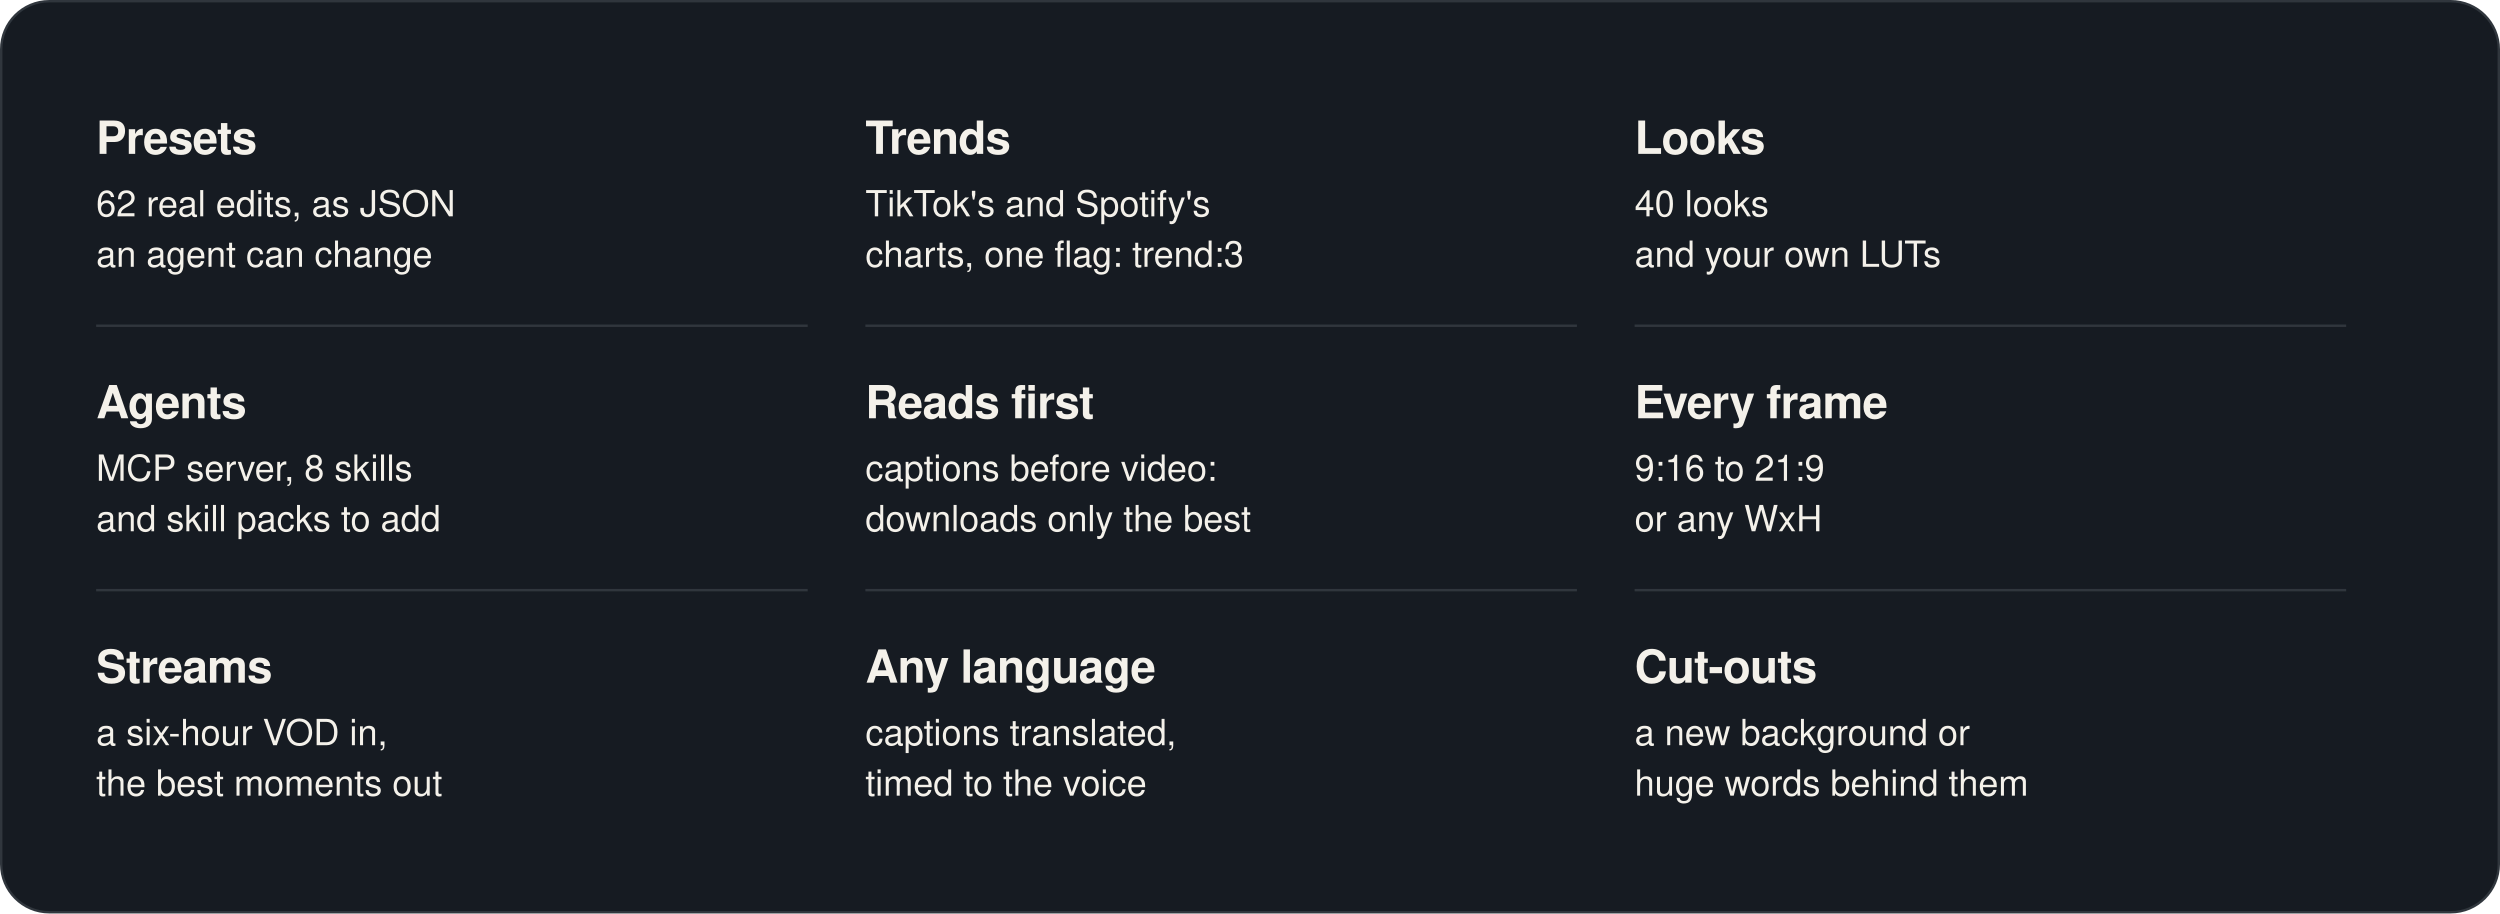
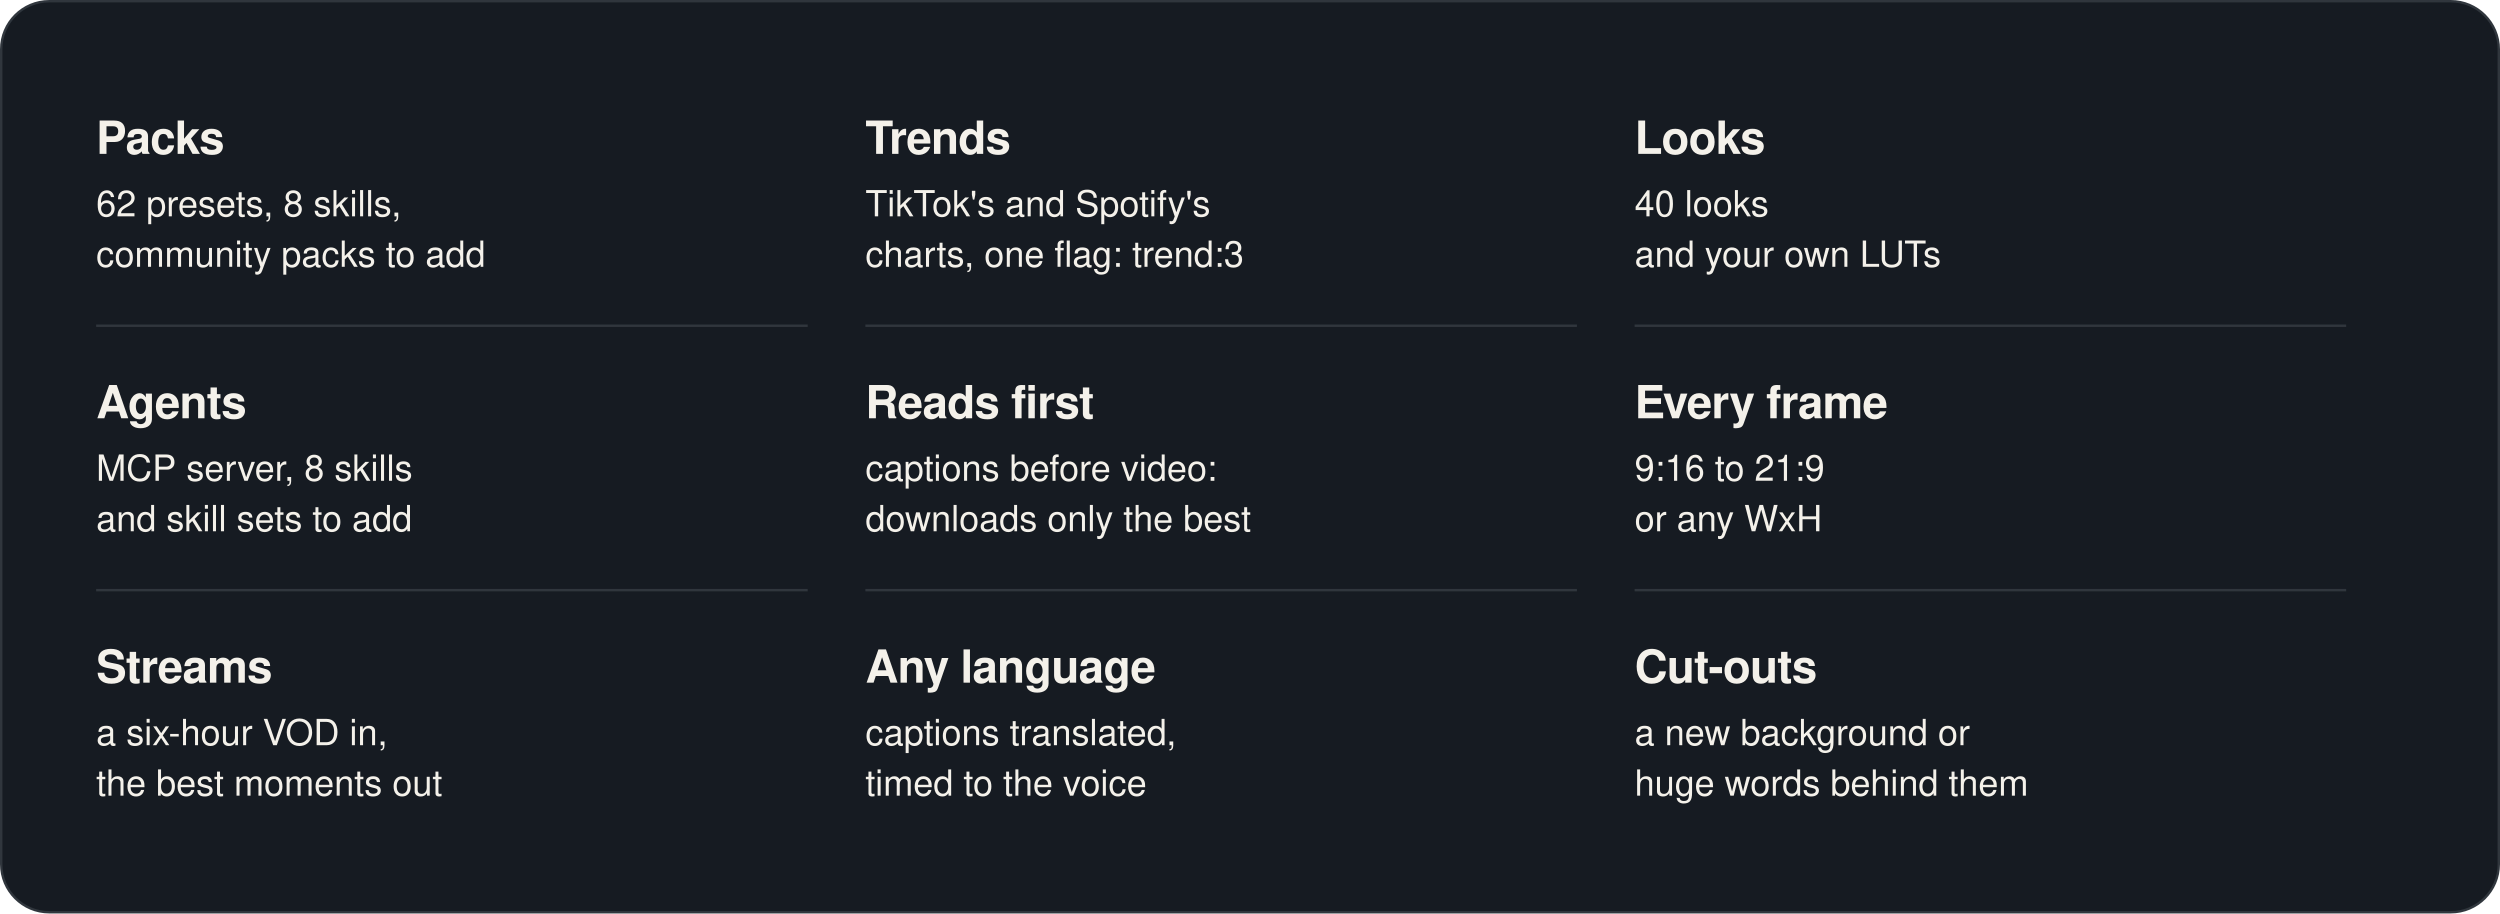
- <svg xmlns="http://www.w3.org/2000/svg" width="1040" height="380" viewBox="0 0 1040 380" role="img" aria-label="Presets, trends, looks, agents, reads captions first, every frame size, stream VODs into clips, captions in any language, the person cut out">
+ <svg xmlns="http://www.w3.org/2000/svg" width="1040" height="380" viewBox="0 0 1040 380" role="img" aria-label="Packs, trends, looks, agents, reads captions first, every frame size, stream VODs into clips, captions in any language, the person cut out">
  <rect x="0.5" y="0.5" width="1039" height="379" rx="20" fill="#161B22" stroke="#30363D" />
  <g transform="translate(40,40)">
-     <text x="0" y="24" font-family="Helvetica Neue, Helvetica, Arial, Liberation Sans, sans-serif" font-weight="700" font-size="19" fill="#F4F1EA" text-anchor="start" letter-spacing="-0.3">Presets</text>
-     <text x="0" y="50" font-family="Helvetica Neue, Helvetica, Arial, Liberation Sans, sans-serif" font-weight="300" font-size="15" fill="#F4F1EA" text-anchor="start" letter-spacing="0">62 real edits, as JSON</text>
-     <text x="0" y="71" font-family="Helvetica Neue, Helvetica, Arial, Liberation Sans, sans-serif" font-weight="300" font-size="15" fill="#F4F1EA" text-anchor="start" letter-spacing="0">an agent can change</text>
+     <text x="0" y="24" font-family="Helvetica Neue, Helvetica, Arial, Liberation Sans, sans-serif" font-weight="700" font-size="19" fill="#F4F1EA" text-anchor="start" letter-spacing="-0.3">Packs</text>
+     <text x="0" y="50" font-family="Helvetica Neue, Helvetica, Arial, Liberation Sans, sans-serif" font-weight="300" font-size="15" fill="#F4F1EA" text-anchor="start" letter-spacing="0">62 presets, 8 skills,</text>
+     <text x="0" y="71" font-family="Helvetica Neue, Helvetica, Arial, Liberation Sans, sans-serif" font-weight="300" font-size="15" fill="#F4F1EA" text-anchor="start" letter-spacing="0">community packs to add</text>
    <text x="320" y="24" font-family="Helvetica Neue, Helvetica, Arial, Liberation Sans, sans-serif" font-weight="700" font-size="19" fill="#F4F1EA" text-anchor="start" letter-spacing="-0.3">Trends</text>
    <text x="320" y="50" font-family="Helvetica Neue, Helvetica, Arial, Liberation Sans, sans-serif" font-weight="300" font-size="15" fill="#F4F1EA" text-anchor="start" letter-spacing="0">TikTok's and Spotify's</text>
    <text x="320" y="71" font-family="Helvetica Neue, Helvetica, Arial, Liberation Sans, sans-serif" font-weight="300" font-size="15" fill="#F4F1EA" text-anchor="start" letter-spacing="0">charts, one flag: trend:3</text>
    <text x="640" y="24" font-family="Helvetica Neue, Helvetica, Arial, Liberation Sans, sans-serif" font-weight="700" font-size="19" fill="#F4F1EA" text-anchor="start" letter-spacing="-0.3">Looks</text>
    <text x="640" y="50" font-family="Helvetica Neue, Helvetica, Arial, Liberation Sans, sans-serif" font-weight="300" font-size="15" fill="#F4F1EA" text-anchor="start" letter-spacing="0">40 looks</text>
    <text x="640" y="71" font-family="Helvetica Neue, Helvetica, Arial, Liberation Sans, sans-serif" font-weight="300" font-size="15" fill="#F4F1EA" text-anchor="start" letter-spacing="0">and your own LUTs</text>
    <line x1="0" y1="95.5" x2="296" y2="95.5" stroke="#30363D" stroke-width="1" />
    <text x="0" y="134" font-family="Helvetica Neue, Helvetica, Arial, Liberation Sans, sans-serif" font-weight="700" font-size="19" fill="#F4F1EA" text-anchor="start" letter-spacing="-0.3">Agents</text>
    <text x="0" y="160" font-family="Helvetica Neue, Helvetica, Arial, Liberation Sans, sans-serif" font-weight="300" font-size="15" fill="#F4F1EA" text-anchor="start" letter-spacing="0">MCP server, 8 skills</text>
-     <text x="0" y="181" font-family="Helvetica Neue, Helvetica, Arial, Liberation Sans, sans-serif" font-weight="300" font-size="15" fill="#F4F1EA" text-anchor="start" letter-spacing="0">and skill packs to add</text>
+     <text x="0" y="181" font-family="Helvetica Neue, Helvetica, Arial, Liberation Sans, sans-serif" font-weight="300" font-size="15" fill="#F4F1EA" text-anchor="start" letter-spacing="0">and skill sets to add</text>
    <line x1="320" y1="95.5" x2="616" y2="95.5" stroke="#30363D" stroke-width="1" />
    <text x="320" y="134" font-family="Helvetica Neue, Helvetica, Arial, Liberation Sans, sans-serif" font-weight="700" font-size="19" fill="#F4F1EA" text-anchor="start" letter-spacing="-0.3">Reads first</text>
    <text x="320" y="160" font-family="Helvetica Neue, Helvetica, Arial, Liberation Sans, sans-serif" font-weight="300" font-size="15" fill="#F4F1EA" text-anchor="start" letter-spacing="0">captions before video:</text>
    <text x="320" y="181" font-family="Helvetica Neue, Helvetica, Arial, Liberation Sans, sans-serif" font-weight="300" font-size="15" fill="#F4F1EA" text-anchor="start" letter-spacing="0">downloads only the best</text>
    <line x1="640" y1="95.5" x2="936" y2="95.5" stroke="#30363D" stroke-width="1" />
    <text x="640" y="134" font-family="Helvetica Neue, Helvetica, Arial, Liberation Sans, sans-serif" font-weight="700" font-size="19" fill="#F4F1EA" text-anchor="start" letter-spacing="-0.3">Every frame</text>
    <text x="640" y="160" font-family="Helvetica Neue, Helvetica, Arial, Liberation Sans, sans-serif" font-weight="300" font-size="15" fill="#F4F1EA" text-anchor="start" letter-spacing="0">9:16 to 21:9</text>
    <text x="640" y="181" font-family="Helvetica Neue, Helvetica, Arial, Liberation Sans, sans-serif" font-weight="300" font-size="15" fill="#F4F1EA" text-anchor="start" letter-spacing="0">or any WxH</text>
    <line x1="0" y1="205.5" x2="296" y2="205.5" stroke="#30363D" stroke-width="1" />
    <text x="0" y="244" font-family="Helvetica Neue, Helvetica, Arial, Liberation Sans, sans-serif" font-weight="700" font-size="19" fill="#F4F1EA" text-anchor="start" letter-spacing="-0.3">Streams</text>
    <text x="0" y="270" font-family="Helvetica Neue, Helvetica, Arial, Liberation Sans, sans-serif" font-weight="300" font-size="15" fill="#F4F1EA" text-anchor="start" letter-spacing="0">a six-hour VOD in,</text>
    <text x="0" y="291" font-family="Helvetica Neue, Helvetica, Arial, Liberation Sans, sans-serif" font-weight="300" font-size="15" fill="#F4F1EA" text-anchor="start" letter-spacing="0">the best moments out</text>
    <line x1="320" y1="205.5" x2="616" y2="205.5" stroke="#30363D" stroke-width="1" />
    <text x="320" y="244" font-family="Helvetica Neue, Helvetica, Arial, Liberation Sans, sans-serif" font-weight="700" font-size="19" fill="#F4F1EA" text-anchor="start" letter-spacing="-0.3">Any language</text>
    <text x="320" y="270" font-family="Helvetica Neue, Helvetica, Arial, Liberation Sans, sans-serif" font-weight="300" font-size="15" fill="#F4F1EA" text-anchor="start" letter-spacing="0">captions translated,</text>
    <text x="320" y="291" font-family="Helvetica Neue, Helvetica, Arial, Liberation Sans, sans-serif" font-weight="300" font-size="15" fill="#F4F1EA" text-anchor="start" letter-spacing="0">timed to the voice</text>
    <line x1="640" y1="205.5" x2="936" y2="205.5" stroke="#30363D" stroke-width="1" />
    <text x="640" y="244" font-family="Helvetica Neue, Helvetica, Arial, Liberation Sans, sans-serif" font-weight="700" font-size="19" fill="#F4F1EA" text-anchor="start" letter-spacing="-0.3">Cut-outs</text>
    <text x="640" y="270" font-family="Helvetica Neue, Helvetica, Arial, Liberation Sans, sans-serif" font-weight="300" font-size="15" fill="#F4F1EA" text-anchor="start" letter-spacing="0">a new background or</text>
    <text x="640" y="291" font-family="Helvetica Neue, Helvetica, Arial, Liberation Sans, sans-serif" font-weight="300" font-size="15" fill="#F4F1EA" text-anchor="start" letter-spacing="0">huge words behind them</text>
  </g>
</svg>
